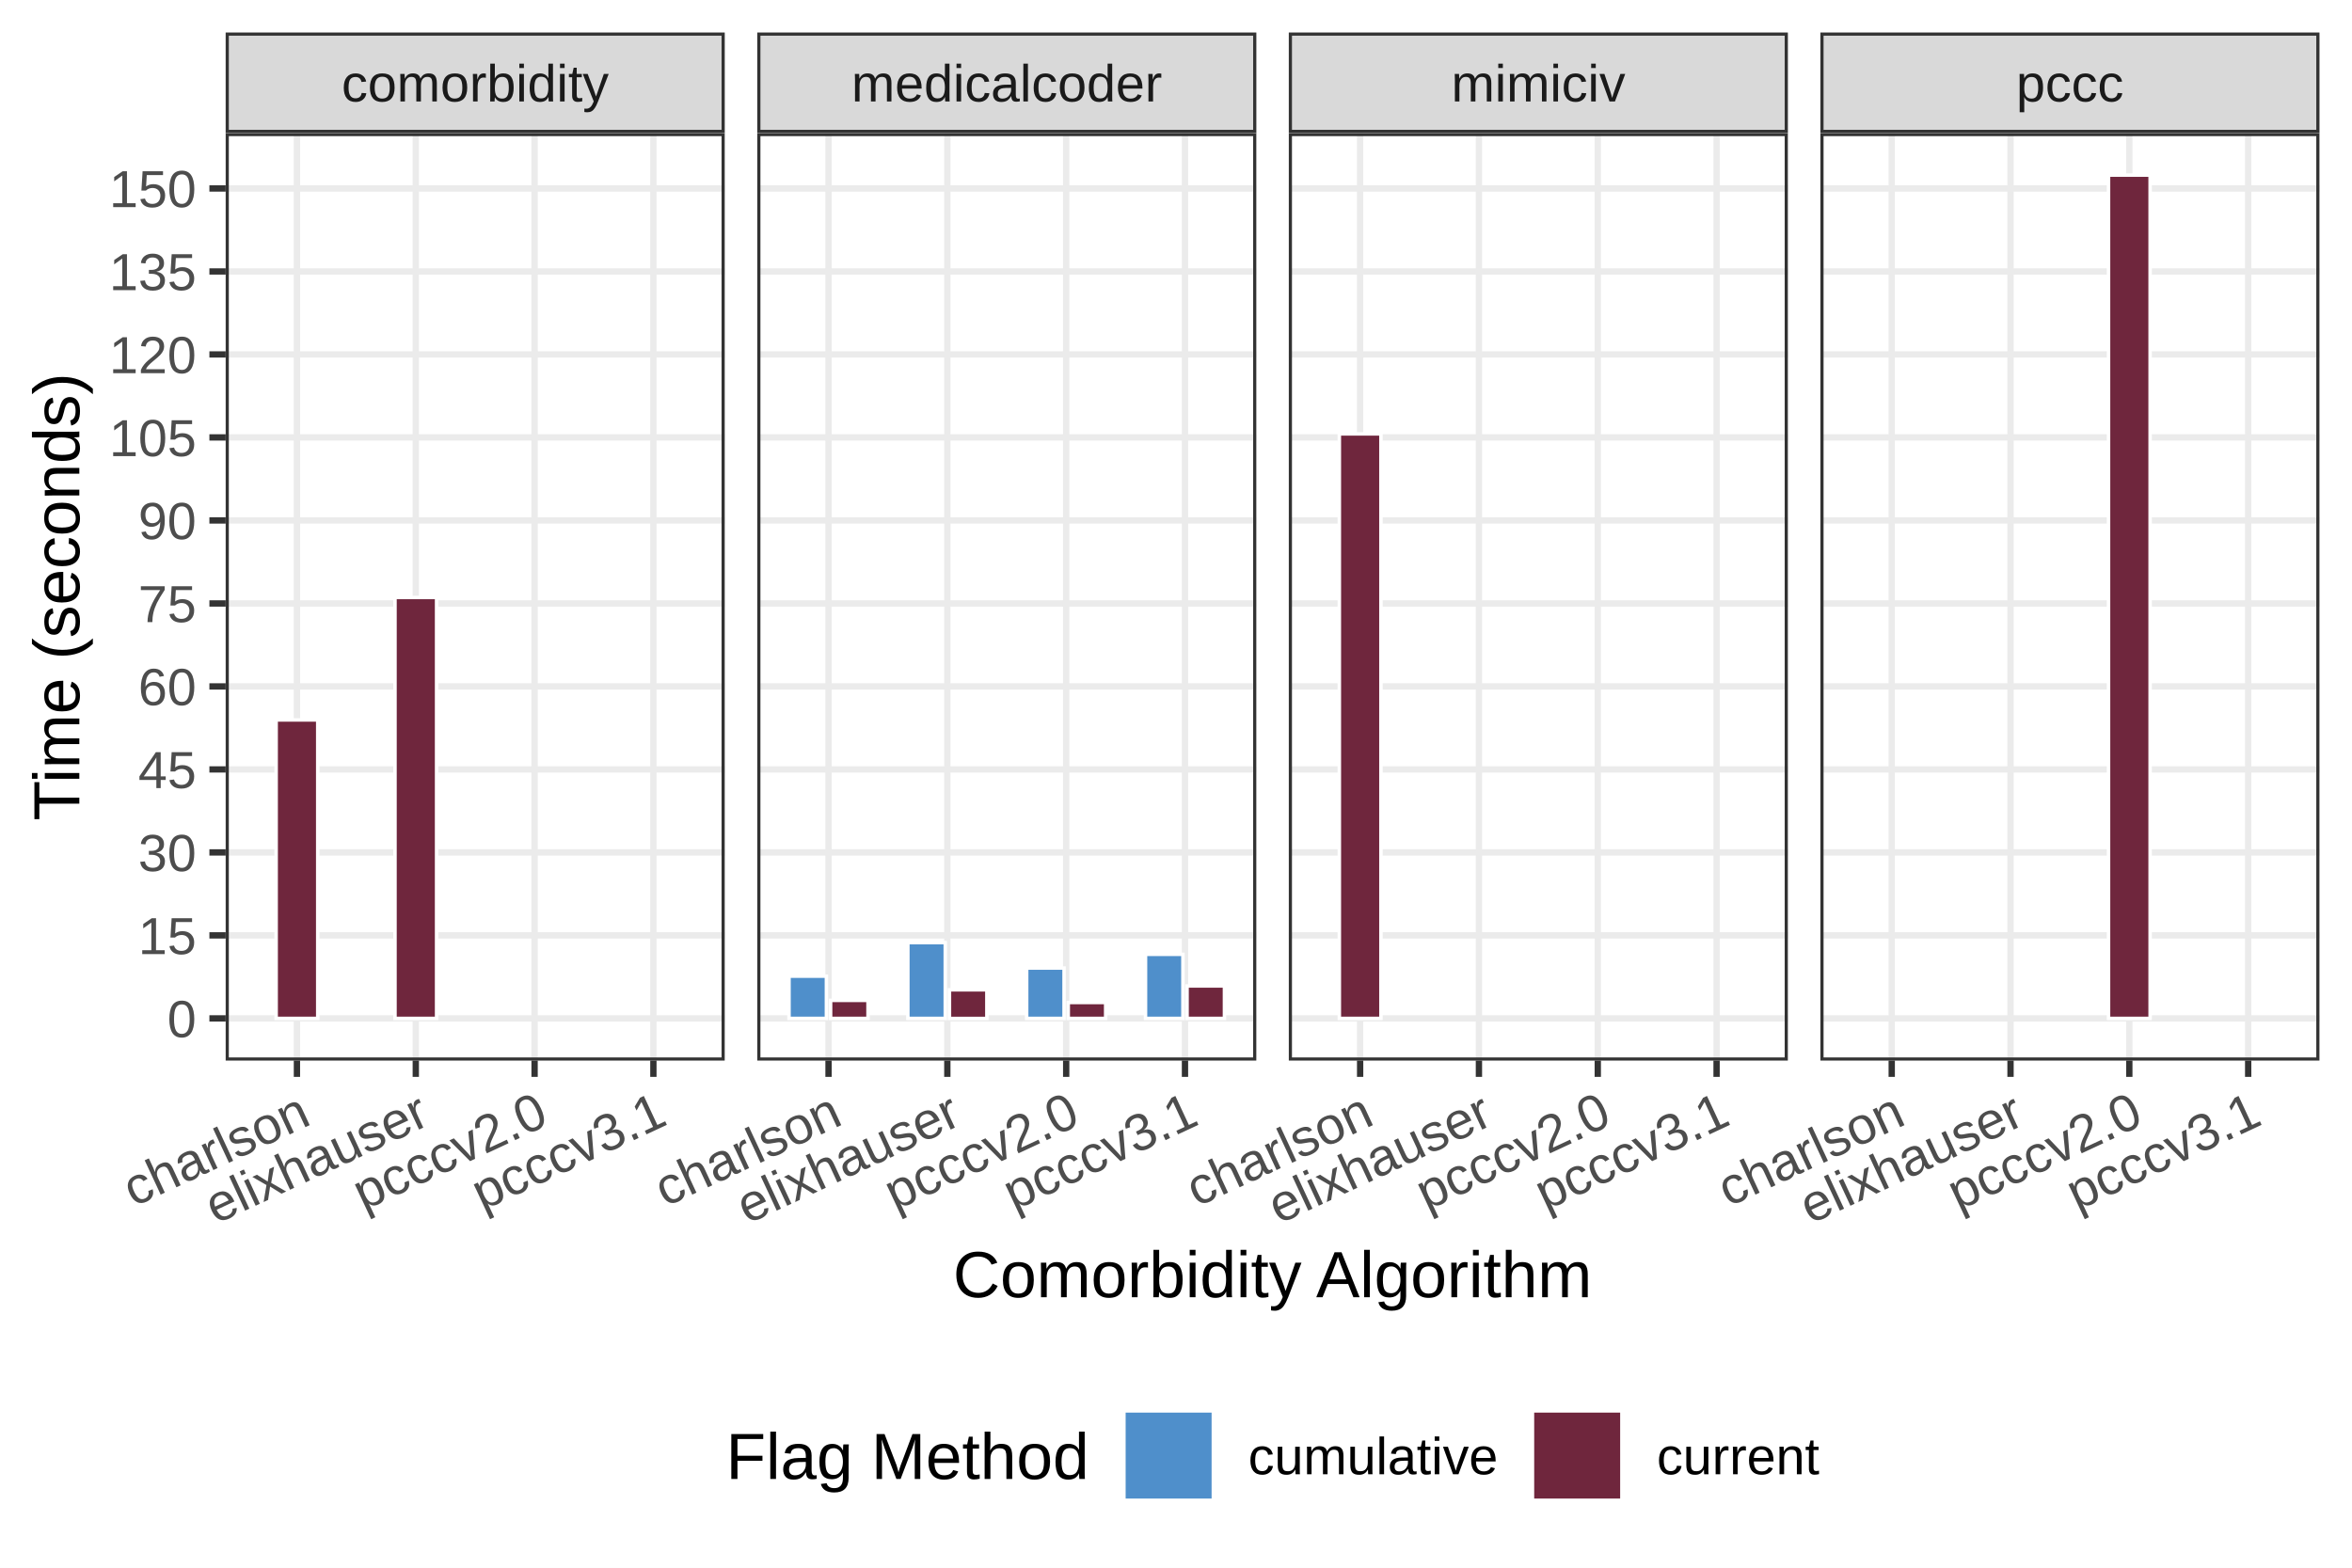
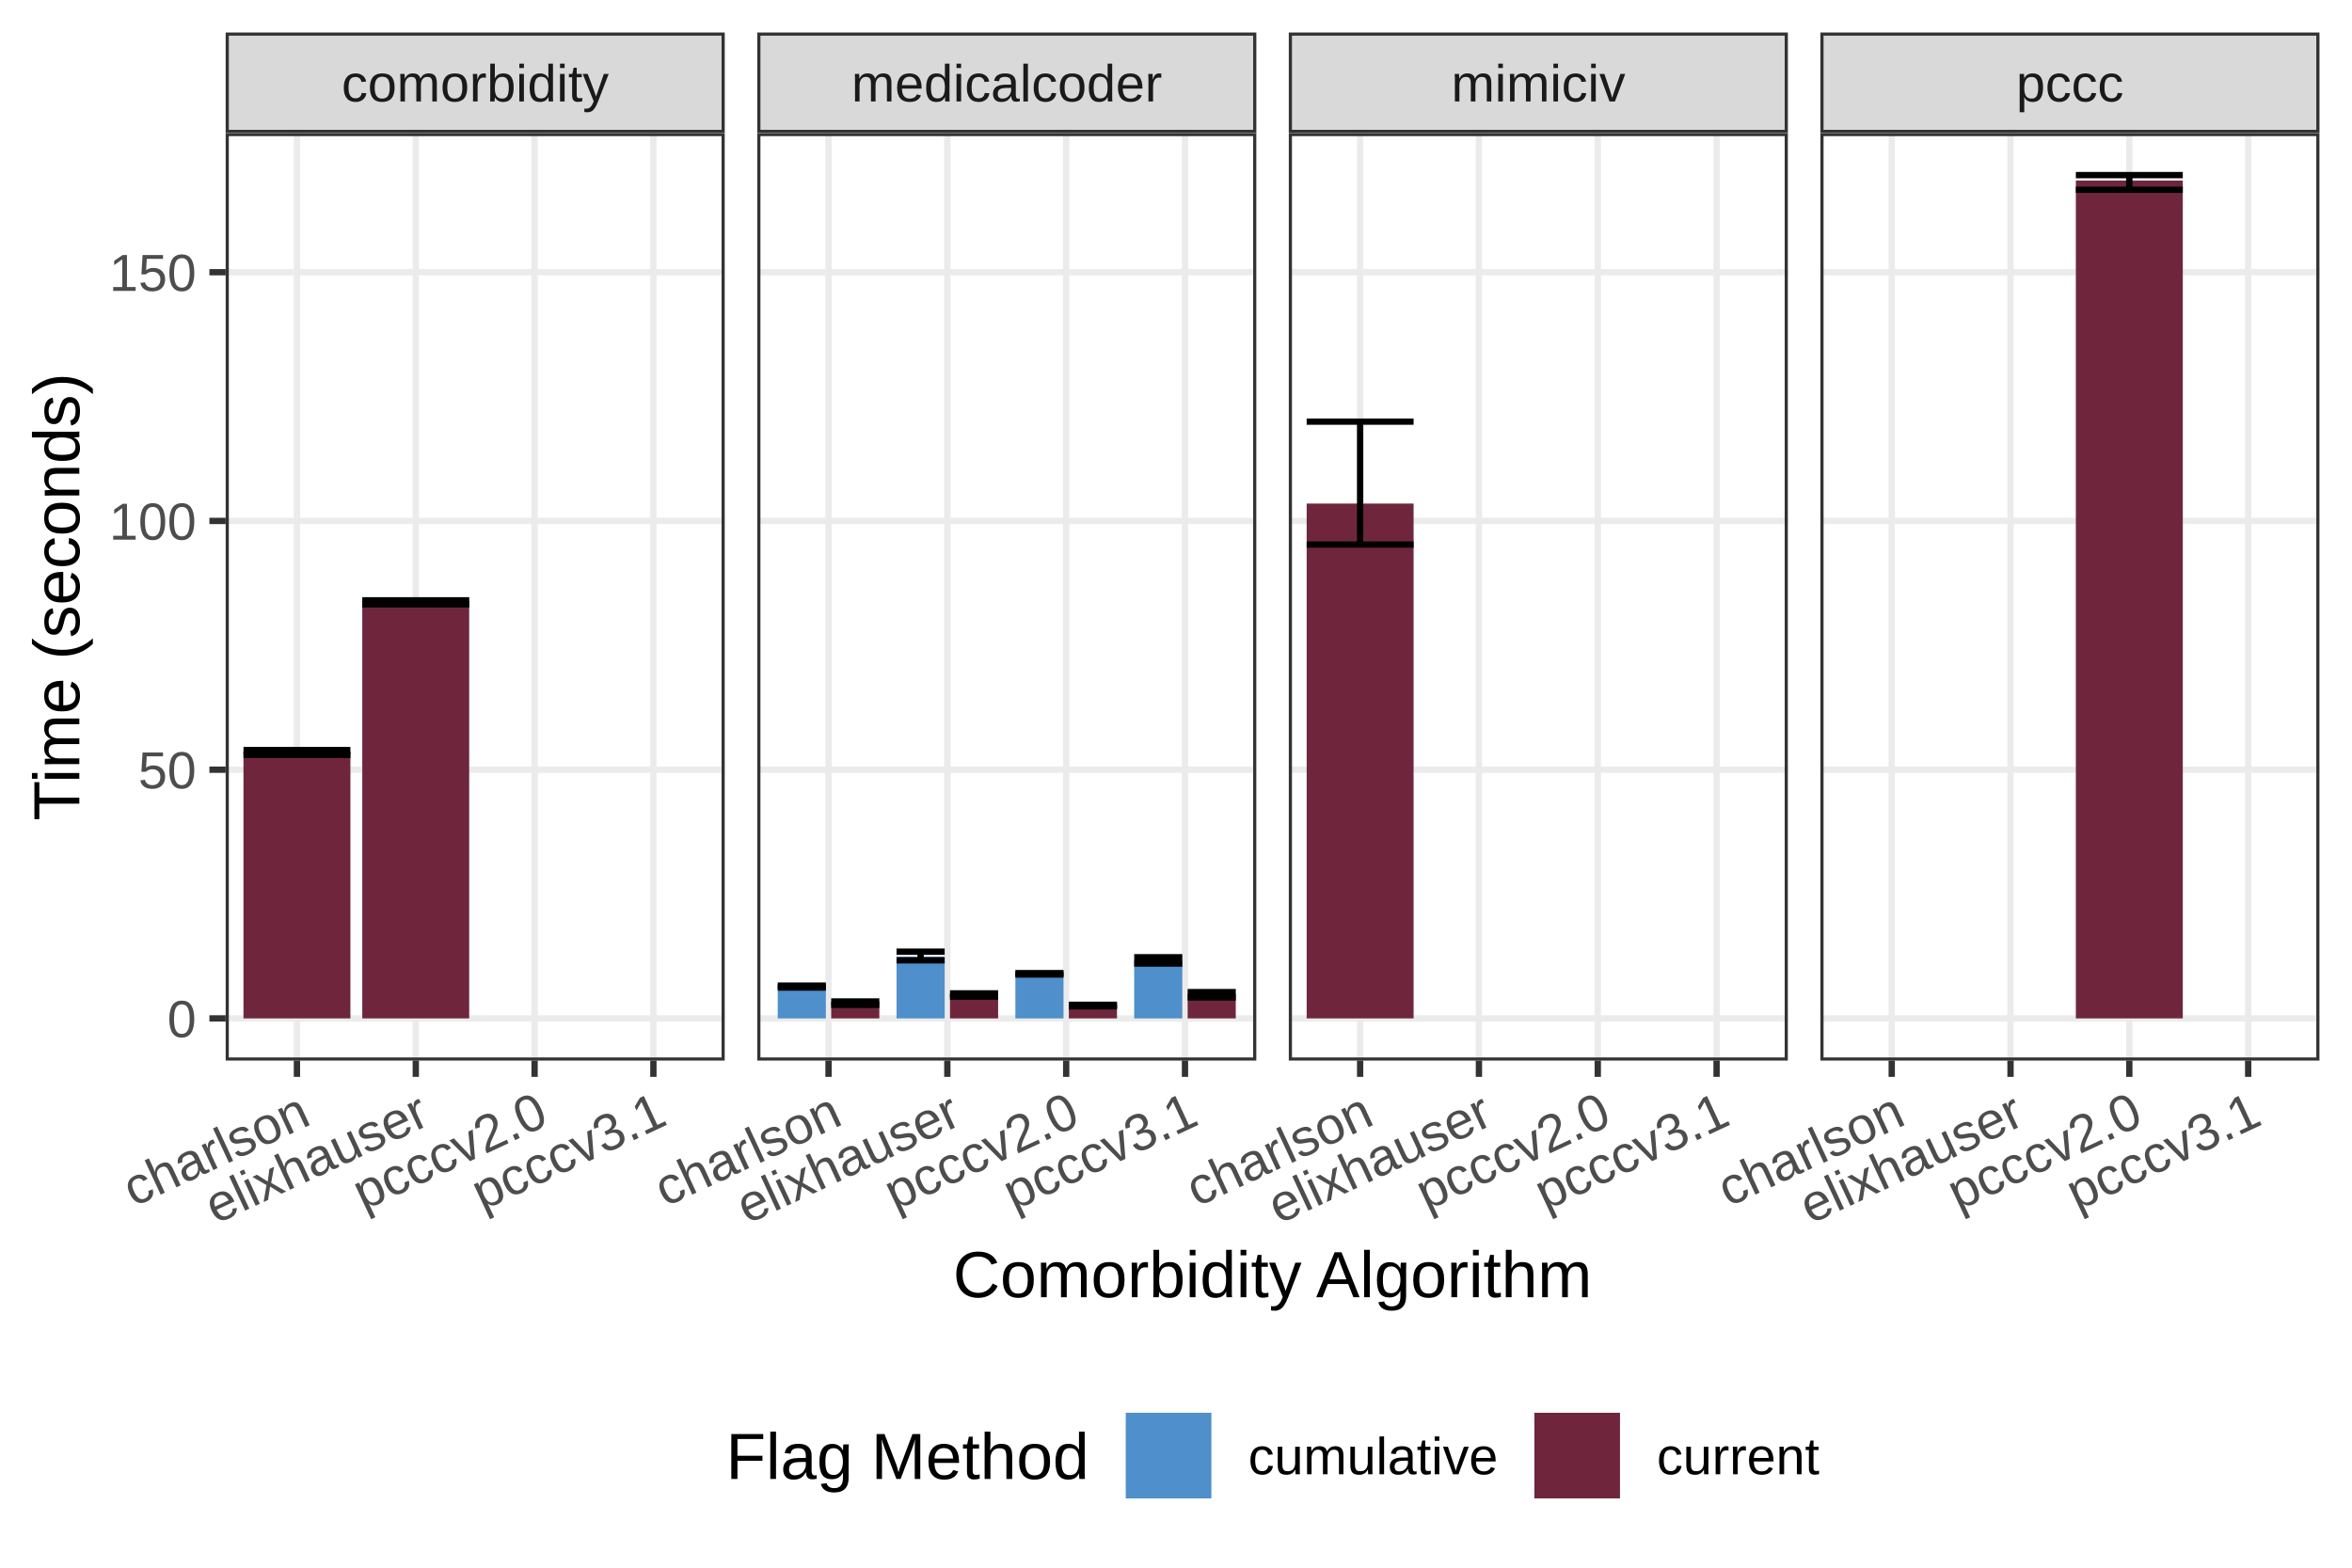
<svg xmlns="http://www.w3.org/2000/svg" width="432.00pt" height="288.00pt" viewBox="0 0 432.00 288.00">
  <g class="svglite">
    <defs>
      <style type="text/css">
    .svglite line, .svglite polyline, .svglite polygon, .svglite path, .svglite rect, .svglite circle {
      fill: none;
      stroke: #000000;
      stroke-linecap: round;
      stroke-linejoin: round;
      stroke-miterlimit: 10.00;
    }
    .svglite text {
      white-space: pre;
    }
    .svglite g.glyphgroup path {
      fill: inherit;
      stroke: none;
    }
  </style>
    </defs>
    <rect width="100%" height="100%" style="stroke: none; fill: #FFFFFF;" />
    <defs>
      <clipPath id="cpMC4wMHw0MzIuMDB8MC4wMHwyODguMDA=">
        <rect x="0.00" y="0.00" width="432.00" height="288.00" />
      </clipPath>
    </defs>
    <g clip-path="url(#cpMC4wMHw0MzIuMDB8MC4wMHwyODguMDA=)">
      <rect x="0" y="-0" width="432.00" height="288.00" style="stroke-width: 1.16; stroke: #FFFFFF; fill: #FFFFFF;" />
    </g>
    <defs>
      <clipPath id="cpNDEuNDV8MTMzLjExfDI0LjQzfDE5NC44NA==">
        <rect x="41.45" y="24.43" width="91.66" height="170.41" />
      </clipPath>
    </defs>
    <g clip-path="url(#cpNDEuNDV8MTMzLjExfDI0LjQzfDE5NC44NA==)">
      <rect x="41.45" y="24.43" width="91.66" height="170.41" style="stroke-width: 1.16; stroke: none; fill: #FFFFFF;" />
      <polyline points="41.45,187.09 133.11,187.09 " style="stroke-width: 1.16; stroke: #EBEBEB; stroke-linecap: butt;" />
-       <polyline points="41.45,171.84 133.11,171.84 " style="stroke-width: 1.16; stroke: #EBEBEB; stroke-linecap: butt;" />
-       <polyline points="41.45,156.60 133.11,156.60 " style="stroke-width: 1.16; stroke: #EBEBEB; stroke-linecap: butt;" />
-       <polyline points="41.45,141.35 133.11,141.35 " style="stroke-width: 1.16; stroke: #EBEBEB; stroke-linecap: butt;" />
-       <polyline points="41.45,126.10 133.11,126.10 " style="stroke-width: 1.16; stroke: #EBEBEB; stroke-linecap: butt;" />
-       <polyline points="41.45,110.86 133.11,110.86 " style="stroke-width: 1.16; stroke: #EBEBEB; stroke-linecap: butt;" />
-       <polyline points="41.45,95.61 133.11,95.61 " style="stroke-width: 1.16; stroke: #EBEBEB; stroke-linecap: butt;" />
-       <polyline points="41.45,80.36 133.11,80.36 " style="stroke-width: 1.16; stroke: #EBEBEB; stroke-linecap: butt;" />
-       <polyline points="41.45,65.11 133.11,65.11 " style="stroke-width: 1.16; stroke: #EBEBEB; stroke-linecap: butt;" />
-       <polyline points="41.45,49.87 133.11,49.87 " style="stroke-width: 1.16; stroke: #EBEBEB; stroke-linecap: butt;" />
-       <polyline points="41.45,34.62 133.11,34.62 " style="stroke-width: 1.16; stroke: #EBEBEB; stroke-linecap: butt;" />
+       <polyline points="41.45,141.40 133.11,141.40 " style="stroke-width: 1.16; stroke: #EBEBEB; stroke-linecap: butt;" />
+       <polyline points="41.45,95.70 133.11,95.70 " style="stroke-width: 1.16; stroke: #EBEBEB; stroke-linecap: butt;" />
+       <polyline points="41.45,50.01 133.11,50.01 " style="stroke-width: 1.16; stroke: #EBEBEB; stroke-linecap: butt;" />
      <polyline points="54.54,194.84 54.54,24.43 " style="stroke-width: 1.16; stroke: #EBEBEB; stroke-linecap: butt;" />
      <polyline points="76.37,194.84 76.37,24.43 " style="stroke-width: 1.16; stroke: #EBEBEB; stroke-linecap: butt;" />
      <polyline points="98.19,194.84 98.19,24.43 " style="stroke-width: 1.16; stroke: #EBEBEB; stroke-linecap: butt;" />
      <polyline points="120.01,194.84 120.01,24.43 " style="stroke-width: 1.16; stroke: #EBEBEB; stroke-linecap: butt;" />
-       <rect x="50.72" y="132.26" width="7.64" height="54.83" style="stroke-width: 0.64; stroke: #FFFFFF; stroke-linecap: butt; stroke-linejoin: miter; fill: #6F263D;" />
-       <rect x="72.55" y="109.76" width="7.64" height="77.33" style="stroke-width: 0.64; stroke: #FFFFFF; stroke-linecap: butt; stroke-linejoin: miter; fill: #6F263D;" />
+       <rect x="44.72" y="138.24" width="19.64" height="48.85" style="stroke-width: 1.16; stroke: none; stroke-linecap: butt; stroke-linejoin: miter; fill: #6F263D;" />
+       <rect x="66.54" y="110.69" width="19.64" height="76.40" style="stroke-width: 1.16; stroke: none; stroke-linecap: butt; stroke-linejoin: miter; fill: #6F263D;" />
+       <polyline points="44.72,137.79 64.36,137.79 " style="stroke-width: 1.16; stroke-linecap: butt;" />
+       <polyline points="54.54,137.79 54.54,138.67 " style="stroke-width: 1.16; stroke-linecap: butt;" />
+       <polyline points="44.72,138.67 64.36,138.67 " style="stroke-width: 1.16; stroke-linecap: butt;" />
+       <polyline points="66.54,110.28 86.19,110.28 " style="stroke-width: 1.16; stroke-linecap: butt;" />
+       <polyline points="76.37,110.28 76.37,111.03 " style="stroke-width: 1.16; stroke-linecap: butt;" />
+       <polyline points="66.54,111.03 86.19,111.03 " style="stroke-width: 1.16; stroke-linecap: butt;" />
      <rect x="41.45" y="24.43" width="91.66" height="170.41" style="stroke-width: 1.16; stroke: #333333;" />
    </g>
    <g clip-path="url(#cpMC4wMHw0MzIuMDB8MC4wMHwyODguMDA=)">
</g>
    <defs>
      <clipPath id="cpMTM5LjA5fDIzMC43NXwyNC40M3wxOTQuODQ=">
        <rect x="139.09" y="24.43" width="91.66" height="170.41" />
      </clipPath>
    </defs>
    <g clip-path="url(#cpMTM5LjA5fDIzMC43NXwyNC40M3wxOTQuODQ=)">
      <rect x="139.09" y="24.43" width="91.66" height="170.41" style="stroke-width: 1.16; stroke: none; fill: #FFFFFF;" />
      <polyline points="139.09,187.09 230.75,187.09 " style="stroke-width: 1.16; stroke: #EBEBEB; stroke-linecap: butt;" />
-       <polyline points="139.09,171.84 230.75,171.84 " style="stroke-width: 1.16; stroke: #EBEBEB; stroke-linecap: butt;" />
-       <polyline points="139.09,156.60 230.75,156.60 " style="stroke-width: 1.16; stroke: #EBEBEB; stroke-linecap: butt;" />
-       <polyline points="139.09,141.35 230.75,141.35 " style="stroke-width: 1.16; stroke: #EBEBEB; stroke-linecap: butt;" />
-       <polyline points="139.09,126.10 230.75,126.10 " style="stroke-width: 1.16; stroke: #EBEBEB; stroke-linecap: butt;" />
-       <polyline points="139.09,110.86 230.75,110.86 " style="stroke-width: 1.16; stroke: #EBEBEB; stroke-linecap: butt;" />
-       <polyline points="139.09,95.61 230.75,95.61 " style="stroke-width: 1.16; stroke: #EBEBEB; stroke-linecap: butt;" />
-       <polyline points="139.09,80.36 230.75,80.36 " style="stroke-width: 1.16; stroke: #EBEBEB; stroke-linecap: butt;" />
-       <polyline points="139.09,65.11 230.75,65.11 " style="stroke-width: 1.16; stroke: #EBEBEB; stroke-linecap: butt;" />
-       <polyline points="139.09,49.87 230.75,49.87 " style="stroke-width: 1.16; stroke: #EBEBEB; stroke-linecap: butt;" />
-       <polyline points="139.09,34.62 230.75,34.62 " style="stroke-width: 1.16; stroke: #EBEBEB; stroke-linecap: butt;" />
+       <polyline points="139.09,141.40 230.75,141.40 " style="stroke-width: 1.16; stroke: #EBEBEB; stroke-linecap: butt;" />
+       <polyline points="139.09,95.70 230.75,95.70 " style="stroke-width: 1.16; stroke: #EBEBEB; stroke-linecap: butt;" />
+       <polyline points="139.09,50.01 230.75,50.01 " style="stroke-width: 1.16; stroke: #EBEBEB; stroke-linecap: butt;" />
      <polyline points="152.18,194.84 152.18,24.43 " style="stroke-width: 1.16; stroke: #EBEBEB; stroke-linecap: butt;" />
      <polyline points="174.00,194.84 174.00,24.43 " style="stroke-width: 1.16; stroke: #EBEBEB; stroke-linecap: butt;" />
      <polyline points="195.83,194.84 195.83,24.43 " style="stroke-width: 1.16; stroke: #EBEBEB; stroke-linecap: butt;" />
      <polyline points="217.65,194.84 217.65,24.43 " style="stroke-width: 1.16; stroke: #EBEBEB; stroke-linecap: butt;" />
-       <rect x="144.92" y="179.33" width="6.87" height="7.76" style="stroke-width: 0.64; stroke: #FFFFFF; stroke-linecap: butt; stroke-linejoin: miter; fill: #4F8FCB;" />
-       <rect x="152.56" y="183.78" width="6.87" height="3.31" style="stroke-width: 0.64; stroke: #FFFFFF; stroke-linecap: butt; stroke-linejoin: miter; fill: #6F263D;" />
-       <rect x="166.75" y="173.17" width="6.87" height="13.92" style="stroke-width: 0.64; stroke: #FFFFFF; stroke-linecap: butt; stroke-linejoin: miter; fill: #4F8FCB;" />
-       <rect x="174.39" y="181.84" width="6.87" height="5.26" style="stroke-width: 0.64; stroke: #FFFFFF; stroke-linecap: butt; stroke-linejoin: miter; fill: #6F263D;" />
-       <rect x="188.57" y="177.84" width="6.87" height="9.25" style="stroke-width: 0.64; stroke: #FFFFFF; stroke-linecap: butt; stroke-linejoin: miter; fill: #4F8FCB;" />
-       <rect x="196.21" y="184.17" width="6.87" height="2.92" style="stroke-width: 0.64; stroke: #FFFFFF; stroke-linecap: butt; stroke-linejoin: miter; fill: #6F263D;" />
-       <rect x="210.40" y="175.32" width="6.87" height="11.77" style="stroke-width: 0.64; stroke: #FFFFFF; stroke-linecap: butt; stroke-linejoin: miter; fill: #4F8FCB;" />
-       <rect x="218.03" y="181.13" width="6.87" height="5.96" style="stroke-width: 0.64; stroke: #FFFFFF; stroke-linecap: butt; stroke-linejoin: miter; fill: #6F263D;" />
+       <rect x="142.85" y="181.25" width="8.84" height="5.84" style="stroke-width: 1.16; stroke: none; stroke-linecap: butt; stroke-linejoin: miter; fill: #4F8FCB;" />
+       <rect x="152.67" y="184.54" width="8.84" height="2.55" style="stroke-width: 1.16; stroke: none; stroke-linecap: butt; stroke-linejoin: miter; fill: #6F263D;" />
+       <rect x="164.67" y="175.73" width="8.84" height="11.36" style="stroke-width: 1.16; stroke: none; stroke-linecap: butt; stroke-linejoin: miter; fill: #4F8FCB;" />
+       <rect x="174.49" y="182.78" width="8.84" height="4.31" style="stroke-width: 1.16; stroke: none; stroke-linecap: butt; stroke-linejoin: miter; fill: #6F263D;" />
+       <rect x="186.50" y="178.96" width="8.84" height="8.13" style="stroke-width: 1.16; stroke: none; stroke-linecap: butt; stroke-linejoin: miter; fill: #4F8FCB;" />
+       <rect x="196.32" y="184.81" width="8.84" height="2.28" style="stroke-width: 1.16; stroke: none; stroke-linecap: butt; stroke-linejoin: miter; fill: #6F263D;" />
+       <rect x="208.32" y="176.50" width="8.84" height="10.59" style="stroke-width: 1.16; stroke: none; stroke-linecap: butt; stroke-linejoin: miter; fill: #4F8FCB;" />
+       <rect x="218.14" y="182.89" width="8.84" height="4.20" style="stroke-width: 1.16; stroke: none; stroke-linecap: butt; stroke-linejoin: miter; fill: #6F263D;" />
+       <polyline points="142.85,181.06 151.69,181.06 " style="stroke-width: 1.16; stroke-linecap: butt;" />
+       <polyline points="147.27,181.06 147.27,181.43 " style="stroke-width: 1.16; stroke-linecap: butt;" />
+       <polyline points="142.85,181.43 151.69,181.43 " style="stroke-width: 1.16; stroke-linecap: butt;" />
+       <polyline points="152.67,183.98 161.51,183.98 " style="stroke-width: 1.16; stroke-linecap: butt;" />
+       <polyline points="157.09,183.98 157.09,184.61 " style="stroke-width: 1.16; stroke-linecap: butt;" />
+       <polyline points="152.67,184.61 161.51,184.61 " style="stroke-width: 1.16; stroke-linecap: butt;" />
+       <polyline points="164.67,174.83 173.51,174.83 " style="stroke-width: 1.16; stroke-linecap: butt;" />
+       <polyline points="169.09,174.83 169.09,176.43 " style="stroke-width: 1.16; stroke-linecap: butt;" />
+       <polyline points="164.67,176.43 173.51,176.43 " style="stroke-width: 1.16; stroke-linecap: butt;" />
+       <polyline points="174.49,182.49 183.33,182.49 " style="stroke-width: 1.16; stroke-linecap: butt;" />
+       <polyline points="178.91,182.49 178.91,183.08 " style="stroke-width: 1.16; stroke-linecap: butt;" />
+       <polyline points="174.49,183.08 183.33,183.08 " style="stroke-width: 1.16; stroke-linecap: butt;" />
+       <polyline points="186.50,178.77 195.34,178.77 " style="stroke-width: 1.16; stroke-linecap: butt;" />
+       <polyline points="190.92,178.77 190.92,179.03 " style="stroke-width: 1.16; stroke-linecap: butt;" />
+       <polyline points="186.50,179.03 195.34,179.03 " style="stroke-width: 1.16; stroke-linecap: butt;" />
+       <polyline points="196.32,184.59 205.16,184.59 " style="stroke-width: 1.16; stroke-linecap: butt;" />
+       <polyline points="200.74,184.59 200.74,184.87 " style="stroke-width: 1.16; stroke-linecap: butt;" />
+       <polyline points="196.32,184.87 205.16,184.87 " style="stroke-width: 1.16; stroke-linecap: butt;" />
+       <polyline points="208.32,175.86 217.16,175.86 " style="stroke-width: 1.16; stroke-linecap: butt;" />
+       <polyline points="212.74,175.86 212.74,177.01 " style="stroke-width: 1.16; stroke-linecap: butt;" />
+       <polyline points="208.32,177.01 217.16,177.01 " style="stroke-width: 1.16; stroke-linecap: butt;" />
+       <polyline points="218.14,182.26 226.98,182.26 " style="stroke-width: 1.16; stroke-linecap: butt;" />
+       <polyline points="222.56,182.26 222.56,183.23 " style="stroke-width: 1.16; stroke-linecap: butt;" />
+       <polyline points="218.14,183.23 226.98,183.23 " style="stroke-width: 1.16; stroke-linecap: butt;" />
      <rect x="139.09" y="24.43" width="91.66" height="170.41" style="stroke-width: 1.16; stroke: #333333;" />
    </g>
    <g clip-path="url(#cpMC4wMHw0MzIuMDB8MC4wMHwyODguMDA=)">
</g>
    <defs>
      <clipPath id="cpMjM2LjcyfDMyOC4zOHwyNC40M3wxOTQuODQ=">
        <rect x="236.72" y="24.43" width="91.66" height="170.41" />
      </clipPath>
    </defs>
    <g clip-path="url(#cpMjM2LjcyfDMyOC4zOHwyNC40M3wxOTQuODQ=)">
      <rect x="236.72" y="24.43" width="91.66" height="170.41" style="stroke-width: 1.16; stroke: none; fill: #FFFFFF;" />
      <polyline points="236.72,187.09 328.38,187.09 " style="stroke-width: 1.16; stroke: #EBEBEB; stroke-linecap: butt;" />
-       <polyline points="236.72,171.84 328.38,171.84 " style="stroke-width: 1.16; stroke: #EBEBEB; stroke-linecap: butt;" />
-       <polyline points="236.72,156.60 328.38,156.60 " style="stroke-width: 1.16; stroke: #EBEBEB; stroke-linecap: butt;" />
-       <polyline points="236.72,141.35 328.38,141.35 " style="stroke-width: 1.16; stroke: #EBEBEB; stroke-linecap: butt;" />
-       <polyline points="236.72,126.10 328.38,126.10 " style="stroke-width: 1.16; stroke: #EBEBEB; stroke-linecap: butt;" />
-       <polyline points="236.72,110.86 328.38,110.86 " style="stroke-width: 1.16; stroke: #EBEBEB; stroke-linecap: butt;" />
-       <polyline points="236.72,95.61 328.38,95.61 " style="stroke-width: 1.16; stroke: #EBEBEB; stroke-linecap: butt;" />
-       <polyline points="236.72,80.36 328.38,80.36 " style="stroke-width: 1.16; stroke: #EBEBEB; stroke-linecap: butt;" />
-       <polyline points="236.72,65.11 328.38,65.11 " style="stroke-width: 1.16; stroke: #EBEBEB; stroke-linecap: butt;" />
-       <polyline points="236.72,49.87 328.38,49.87 " style="stroke-width: 1.16; stroke: #EBEBEB; stroke-linecap: butt;" />
-       <polyline points="236.72,34.62 328.38,34.62 " style="stroke-width: 1.16; stroke: #EBEBEB; stroke-linecap: butt;" />
+       <polyline points="236.72,141.40 328.38,141.40 " style="stroke-width: 1.16; stroke: #EBEBEB; stroke-linecap: butt;" />
+       <polyline points="236.72,95.70 328.38,95.70 " style="stroke-width: 1.16; stroke: #EBEBEB; stroke-linecap: butt;" />
+       <polyline points="236.72,50.01 328.38,50.01 " style="stroke-width: 1.16; stroke: #EBEBEB; stroke-linecap: butt;" />
      <polyline points="249.82,194.84 249.82,24.43 " style="stroke-width: 1.16; stroke: #EBEBEB; stroke-linecap: butt;" />
      <polyline points="271.64,194.84 271.64,24.43 " style="stroke-width: 1.16; stroke: #EBEBEB; stroke-linecap: butt;" />
      <polyline points="293.47,194.84 293.47,24.43 " style="stroke-width: 1.16; stroke: #EBEBEB; stroke-linecap: butt;" />
      <polyline points="315.29,194.84 315.29,24.43 " style="stroke-width: 1.16; stroke: #EBEBEB; stroke-linecap: butt;" />
-       <rect x="246.00" y="79.71" width="7.64" height="107.38" style="stroke-width: 0.64; stroke: #FFFFFF; stroke-linecap: butt; stroke-linejoin: miter; fill: #6F263D;" />
+       <rect x="240.00" y="92.51" width="19.64" height="94.58" style="stroke-width: 1.16; stroke: none; stroke-linecap: butt; stroke-linejoin: miter; fill: #6F263D;" />
+       <polyline points="240.00,77.46 259.64,77.46 " style="stroke-width: 1.16; stroke-linecap: butt;" />
+       <polyline points="249.82,77.46 249.82,100.04 " style="stroke-width: 1.16; stroke-linecap: butt;" />
+       <polyline points="240.00,100.04 259.64,100.04 " style="stroke-width: 1.16; stroke-linecap: butt;" />
      <rect x="236.72" y="24.43" width="91.66" height="170.41" style="stroke-width: 1.16; stroke: #333333;" />
    </g>
    <g clip-path="url(#cpMC4wMHw0MzIuMDB8MC4wMHwyODguMDA=)">
</g>
    <defs>
      <clipPath id="cpMzM0LjM2fDQyNi4wMnwyNC40M3wxOTQuODQ=">
        <rect x="334.36" y="24.43" width="91.66" height="170.41" />
      </clipPath>
    </defs>
    <g clip-path="url(#cpMzM0LjM2fDQyNi4wMnwyNC40M3wxOTQuODQ=)">
      <rect x="334.36" y="24.43" width="91.66" height="170.41" style="stroke-width: 1.16; stroke: none; fill: #FFFFFF;" />
      <polyline points="334.36,187.09 426.02,187.09 " style="stroke-width: 1.16; stroke: #EBEBEB; stroke-linecap: butt;" />
-       <polyline points="334.36,171.84 426.02,171.84 " style="stroke-width: 1.16; stroke: #EBEBEB; stroke-linecap: butt;" />
-       <polyline points="334.36,156.60 426.02,156.60 " style="stroke-width: 1.16; stroke: #EBEBEB; stroke-linecap: butt;" />
-       <polyline points="334.36,141.35 426.02,141.35 " style="stroke-width: 1.16; stroke: #EBEBEB; stroke-linecap: butt;" />
-       <polyline points="334.36,126.10 426.02,126.10 " style="stroke-width: 1.16; stroke: #EBEBEB; stroke-linecap: butt;" />
-       <polyline points="334.36,110.86 426.02,110.86 " style="stroke-width: 1.16; stroke: #EBEBEB; stroke-linecap: butt;" />
-       <polyline points="334.36,95.61 426.02,95.61 " style="stroke-width: 1.16; stroke: #EBEBEB; stroke-linecap: butt;" />
-       <polyline points="334.36,80.36 426.02,80.36 " style="stroke-width: 1.16; stroke: #EBEBEB; stroke-linecap: butt;" />
-       <polyline points="334.36,65.11 426.02,65.11 " style="stroke-width: 1.16; stroke: #EBEBEB; stroke-linecap: butt;" />
-       <polyline points="334.36,49.87 426.02,49.87 " style="stroke-width: 1.16; stroke: #EBEBEB; stroke-linecap: butt;" />
-       <polyline points="334.36,34.62 426.02,34.62 " style="stroke-width: 1.16; stroke: #EBEBEB; stroke-linecap: butt;" />
+       <polyline points="334.36,141.40 426.02,141.40 " style="stroke-width: 1.16; stroke: #EBEBEB; stroke-linecap: butt;" />
+       <polyline points="334.36,95.70 426.02,95.70 " style="stroke-width: 1.16; stroke: #EBEBEB; stroke-linecap: butt;" />
+       <polyline points="334.36,50.01 426.02,50.01 " style="stroke-width: 1.16; stroke: #EBEBEB; stroke-linecap: butt;" />
      <polyline points="347.46,194.84 347.46,24.43 " style="stroke-width: 1.16; stroke: #EBEBEB; stroke-linecap: butt;" />
      <polyline points="369.28,194.84 369.28,24.43 " style="stroke-width: 1.16; stroke: #EBEBEB; stroke-linecap: butt;" />
      <polyline points="391.10,194.84 391.10,24.43 " style="stroke-width: 1.16; stroke: #EBEBEB; stroke-linecap: butt;" />
      <polyline points="412.93,194.84 412.93,24.43 " style="stroke-width: 1.16; stroke: #EBEBEB; stroke-linecap: butt;" />
-       <rect x="387.28" y="32.17" width="7.64" height="154.92" style="stroke-width: 0.64; stroke: #FFFFFF; stroke-linecap: butt; stroke-linejoin: miter; fill: #6F263D;" />
+       <rect x="381.28" y="33.16" width="19.64" height="153.93" style="stroke-width: 1.16; stroke: none; stroke-linecap: butt; stroke-linejoin: miter; fill: #6F263D;" />
+       <polyline points="381.28,32.17 400.92,32.17 " style="stroke-width: 1.16; stroke-linecap: butt;" />
+       <polyline points="391.10,32.17 391.10,34.86 " style="stroke-width: 1.16; stroke-linecap: butt;" />
+       <polyline points="381.28,34.86 400.92,34.86 " style="stroke-width: 1.16; stroke-linecap: butt;" />
      <rect x="334.36" y="24.43" width="91.66" height="170.41" style="stroke-width: 1.16; stroke: #333333;" />
    </g>
    <g clip-path="url(#cpMC4wMHw0MzIuMDB8MC4wMHwyODguMDA=)">
</g>
    <defs>
      <clipPath id="cpNDEuNDV8MTMzLjExfDUuOTh8MjQuNDM=">
        <rect x="41.45" y="5.98" width="91.66" height="18.45" />
      </clipPath>
    </defs>
    <g clip-path="url(#cpNDEuNDV8MTMzLjExfDUuOTh8MjQuNDM=)">
      <rect x="41.45" y="5.98" width="91.66" height="18.45" style="stroke-width: 1.16; stroke: #333333; fill: #D9D9D9;" />
      <text x="87.28" y="18.64" text-anchor="middle" style="font-size: 9.60px;fill: #1A1A1A; font-family: &quot;Arial&quot;;" textLength="49.00px" lengthAdjust="spacingAndGlyphs">comorbidity</text>
    </g>
    <g clip-path="url(#cpMC4wMHw0MzIuMDB8MC4wMHwyODguMDA=)">
</g>
    <defs>
      <clipPath id="cpMTM5LjA5fDIzMC43NXw1Ljk4fDI0LjQz">
        <rect x="139.09" y="5.98" width="91.66" height="18.45" />
      </clipPath>
    </defs>
    <g clip-path="url(#cpMTM5LjA5fDIzMC43NXw1Ljk4fDI0LjQz)">
      <rect x="139.09" y="5.98" width="91.66" height="18.45" style="stroke-width: 1.16; stroke: #333333; fill: #D9D9D9;" />
      <text x="184.92" y="18.64" text-anchor="middle" style="font-size: 9.60px;fill: #1A1A1A; font-family: &quot;Arial&quot;;" textLength="56.98px" lengthAdjust="spacingAndGlyphs">medicalcoder</text>
    </g>
    <g clip-path="url(#cpMC4wMHw0MzIuMDB8MC4wMHwyODguMDA=)">
</g>
    <defs>
      <clipPath id="cpMjM2LjcyfDMyOC4zOHw1Ljk4fDI0LjQz">
        <rect x="236.72" y="5.98" width="91.66" height="18.45" />
      </clipPath>
    </defs>
    <g clip-path="url(#cpMjM2LjcyfDMyOC4zOHw1Ljk4fDI0LjQz)">
      <rect x="236.72" y="5.98" width="91.66" height="18.45" style="stroke-width: 1.16; stroke: #333333; fill: #D9D9D9;" />
      <text x="282.55" y="18.64" text-anchor="middle" style="font-size: 9.60px;fill: #1A1A1A; font-family: &quot;Arial&quot;;" textLength="31.94px" lengthAdjust="spacingAndGlyphs">mimiciv</text>
    </g>
    <g clip-path="url(#cpMC4wMHw0MzIuMDB8MC4wMHwyODguMDA=)">
</g>
    <defs>
      <clipPath id="cpMzM0LjM2fDQyNi4wMnw1Ljk4fDI0LjQz">
        <rect x="334.36" y="5.98" width="91.66" height="18.45" />
      </clipPath>
    </defs>
    <g clip-path="url(#cpMzM0LjM2fDQyNi4wMnw1Ljk4fDI0LjQz)">
      <rect x="334.36" y="5.98" width="91.66" height="18.45" style="stroke-width: 1.16; stroke: #333333; fill: #D9D9D9;" />
      <text x="380.19" y="18.64" text-anchor="middle" style="font-size: 9.60px;fill: #1A1A1A; font-family: &quot;Arial&quot;;" textLength="19.72px" lengthAdjust="spacingAndGlyphs">pccc</text>
    </g>
    <g clip-path="url(#cpMC4wMHw0MzIuMDB8MC4wMHwyODguMDA=)">
      <polyline points="54.54,197.83 54.54,194.84 " style="stroke-width: 1.16; stroke: #333333; stroke-linecap: butt;" />
      <polyline points="76.37,197.83 76.37,194.84 " style="stroke-width: 1.16; stroke: #333333; stroke-linecap: butt;" />
      <polyline points="98.19,197.83 98.19,194.84 " style="stroke-width: 1.16; stroke: #333333; stroke-linecap: butt;" />
      <polyline points="120.01,197.83 120.01,194.84 " style="stroke-width: 1.16; stroke: #333333; stroke-linecap: butt;" />
      <text transform="translate(57.44,206.44) rotate(-25)" text-anchor="end" style="font-size: 9.60px;fill: #4D4D4D; font-family: &quot;Arial&quot;;" textLength="36.22px" lengthAdjust="spacingAndGlyphs">charlson</text>
      <text transform="translate(79.27,206.44) rotate(-25)" text-anchor="end" style="font-size: 9.60px;fill: #4D4D4D; font-family: &quot;Arial&quot;;" textLength="43.67px" lengthAdjust="spacingAndGlyphs">elixhauser</text>
      <text transform="translate(101.09,206.44) rotate(-25)" text-anchor="end" style="font-size: 9.60px;fill: #4D4D4D; font-family: &quot;Arial&quot;;" textLength="37.84px" lengthAdjust="spacingAndGlyphs">pcccv2.0</text>
      <text transform="translate(122.92,206.44) rotate(-25)" text-anchor="end" style="font-size: 9.60px;fill: #4D4D4D; font-family: &quot;Arial&quot;;" textLength="37.84px" lengthAdjust="spacingAndGlyphs">pcccv3.1</text>
      <polyline points="152.18,197.83 152.18,194.84 " style="stroke-width: 1.16; stroke: #333333; stroke-linecap: butt;" />
      <polyline points="174.00,197.83 174.00,194.84 " style="stroke-width: 1.16; stroke: #333333; stroke-linecap: butt;" />
      <polyline points="195.83,197.83 195.83,194.84 " style="stroke-width: 1.16; stroke: #333333; stroke-linecap: butt;" />
      <polyline points="217.65,197.83 217.65,194.84 " style="stroke-width: 1.16; stroke: #333333; stroke-linecap: butt;" />
      <text transform="translate(155.08,206.44) rotate(-25)" text-anchor="end" style="font-size: 9.60px;fill: #4D4D4D; font-family: &quot;Arial&quot;;" textLength="36.22px" lengthAdjust="spacingAndGlyphs">charlson</text>
      <text transform="translate(176.91,206.44) rotate(-25)" text-anchor="end" style="font-size: 9.60px;fill: #4D4D4D; font-family: &quot;Arial&quot;;" textLength="43.67px" lengthAdjust="spacingAndGlyphs">elixhauser</text>
      <text transform="translate(198.73,206.44) rotate(-25)" text-anchor="end" style="font-size: 9.60px;fill: #4D4D4D; font-family: &quot;Arial&quot;;" textLength="37.84px" lengthAdjust="spacingAndGlyphs">pcccv2.0</text>
      <text transform="translate(220.55,206.44) rotate(-25)" text-anchor="end" style="font-size: 9.60px;fill: #4D4D4D; font-family: &quot;Arial&quot;;" textLength="37.84px" lengthAdjust="spacingAndGlyphs">pcccv3.1</text>
      <polyline points="249.82,197.83 249.82,194.84 " style="stroke-width: 1.16; stroke: #333333; stroke-linecap: butt;" />
      <polyline points="271.64,197.83 271.64,194.84 " style="stroke-width: 1.16; stroke: #333333; stroke-linecap: butt;" />
      <polyline points="293.47,197.83 293.47,194.84 " style="stroke-width: 1.16; stroke: #333333; stroke-linecap: butt;" />
      <polyline points="315.29,197.83 315.29,194.84 " style="stroke-width: 1.16; stroke: #333333; stroke-linecap: butt;" />
      <text transform="translate(252.72,206.44) rotate(-25)" text-anchor="end" style="font-size: 9.60px;fill: #4D4D4D; font-family: &quot;Arial&quot;;" textLength="36.22px" lengthAdjust="spacingAndGlyphs">charlson</text>
      <text transform="translate(274.54,206.44) rotate(-25)" text-anchor="end" style="font-size: 9.60px;fill: #4D4D4D; font-family: &quot;Arial&quot;;" textLength="43.67px" lengthAdjust="spacingAndGlyphs">elixhauser</text>
      <text transform="translate(296.37,206.44) rotate(-25)" text-anchor="end" style="font-size: 9.60px;fill: #4D4D4D; font-family: &quot;Arial&quot;;" textLength="37.84px" lengthAdjust="spacingAndGlyphs">pcccv2.0</text>
      <text transform="translate(318.19,206.44) rotate(-25)" text-anchor="end" style="font-size: 9.60px;fill: #4D4D4D; font-family: &quot;Arial&quot;;" textLength="37.84px" lengthAdjust="spacingAndGlyphs">pcccv3.1</text>
      <polyline points="347.46,197.83 347.46,194.84 " style="stroke-width: 1.16; stroke: #333333; stroke-linecap: butt;" />
      <polyline points="369.28,197.83 369.28,194.84 " style="stroke-width: 1.16; stroke: #333333; stroke-linecap: butt;" />
      <polyline points="391.10,197.83 391.10,194.84 " style="stroke-width: 1.16; stroke: #333333; stroke-linecap: butt;" />
      <polyline points="412.93,197.83 412.93,194.84 " style="stroke-width: 1.16; stroke: #333333; stroke-linecap: butt;" />
      <text transform="translate(350.36,206.44) rotate(-25)" text-anchor="end" style="font-size: 9.60px;fill: #4D4D4D; font-family: &quot;Arial&quot;;" textLength="36.22px" lengthAdjust="spacingAndGlyphs">charlson</text>
      <text transform="translate(372.18,206.44) rotate(-25)" text-anchor="end" style="font-size: 9.60px;fill: #4D4D4D; font-family: &quot;Arial&quot;;" textLength="43.67px" lengthAdjust="spacingAndGlyphs">elixhauser</text>
      <text transform="translate(394.01,206.44) rotate(-25)" text-anchor="end" style="font-size: 9.60px;fill: #4D4D4D; font-family: &quot;Arial&quot;;" textLength="37.84px" lengthAdjust="spacingAndGlyphs">pcccv2.0</text>
      <text transform="translate(415.83,206.44) rotate(-25)" text-anchor="end" style="font-size: 9.60px;fill: #4D4D4D; font-family: &quot;Arial&quot;;" textLength="37.84px" lengthAdjust="spacingAndGlyphs">pcccv3.1</text>
      <text x="36.07" y="190.53" text-anchor="end" style="font-size: 9.60px;fill: #4D4D4D; font-family: &quot;Arial&quot;;" textLength="5.33px" lengthAdjust="spacingAndGlyphs">0</text>
-       <text x="36.07" y="175.28" text-anchor="end" style="font-size: 9.60px;fill: #4D4D4D; font-family: &quot;Arial&quot;;" textLength="10.66px" lengthAdjust="spacingAndGlyphs">15</text>
-       <text x="36.07" y="160.03" text-anchor="end" style="font-size: 9.60px;fill: #4D4D4D; font-family: &quot;Arial&quot;;" textLength="10.66px" lengthAdjust="spacingAndGlyphs">30</text>
-       <text x="36.07" y="144.78" text-anchor="end" style="font-size: 9.60px;fill: #4D4D4D; font-family: &quot;Arial&quot;;" textLength="10.66px" lengthAdjust="spacingAndGlyphs">45</text>
-       <text x="36.07" y="129.54" text-anchor="end" style="font-size: 9.60px;fill: #4D4D4D; font-family: &quot;Arial&quot;;" textLength="10.66px" lengthAdjust="spacingAndGlyphs">60</text>
-       <text x="36.07" y="114.29" text-anchor="end" style="font-size: 9.60px;fill: #4D4D4D; font-family: &quot;Arial&quot;;" textLength="10.66px" lengthAdjust="spacingAndGlyphs">75</text>
-       <text x="36.07" y="99.04" text-anchor="end" style="font-size: 9.60px;fill: #4D4D4D; font-family: &quot;Arial&quot;;" textLength="10.66px" lengthAdjust="spacingAndGlyphs">90</text>
-       <text x="36.07" y="83.80" text-anchor="end" style="font-size: 9.60px;fill: #4D4D4D; font-family: &quot;Arial&quot;;" textLength="15.98px" lengthAdjust="spacingAndGlyphs">105</text>
-       <text x="36.07" y="68.55" text-anchor="end" style="font-size: 9.60px;fill: #4D4D4D; font-family: &quot;Arial&quot;;" textLength="15.98px" lengthAdjust="spacingAndGlyphs">120</text>
-       <text x="36.07" y="53.30" text-anchor="end" style="font-size: 9.60px;fill: #4D4D4D; font-family: &quot;Arial&quot;;" textLength="15.98px" lengthAdjust="spacingAndGlyphs">135</text>
-       <text x="36.07" y="38.05" text-anchor="end" style="font-size: 9.60px;fill: #4D4D4D; font-family: &quot;Arial&quot;;" textLength="15.98px" lengthAdjust="spacingAndGlyphs">150</text>
+       <text x="36.07" y="144.83" text-anchor="end" style="font-size: 9.60px;fill: #4D4D4D; font-family: &quot;Arial&quot;;" textLength="10.66px" lengthAdjust="spacingAndGlyphs">50</text>
+       <text x="36.07" y="99.14" text-anchor="end" style="font-size: 9.60px;fill: #4D4D4D; font-family: &quot;Arial&quot;;" textLength="15.98px" lengthAdjust="spacingAndGlyphs">100</text>
+       <text x="36.07" y="53.44" text-anchor="end" style="font-size: 9.60px;fill: #4D4D4D; font-family: &quot;Arial&quot;;" textLength="15.98px" lengthAdjust="spacingAndGlyphs">150</text>
      <polyline points="38.46,187.09 41.45,187.09 " style="stroke-width: 1.16; stroke: #333333; stroke-linecap: butt;" />
-       <polyline points="38.46,171.84 41.45,171.84 " style="stroke-width: 1.16; stroke: #333333; stroke-linecap: butt;" />
-       <polyline points="38.46,156.60 41.45,156.60 " style="stroke-width: 1.16; stroke: #333333; stroke-linecap: butt;" />
-       <polyline points="38.46,141.35 41.45,141.35 " style="stroke-width: 1.16; stroke: #333333; stroke-linecap: butt;" />
-       <polyline points="38.46,126.10 41.45,126.10 " style="stroke-width: 1.16; stroke: #333333; stroke-linecap: butt;" />
-       <polyline points="38.46,110.86 41.45,110.86 " style="stroke-width: 1.16; stroke: #333333; stroke-linecap: butt;" />
-       <polyline points="38.46,95.61 41.45,95.61 " style="stroke-width: 1.16; stroke: #333333; stroke-linecap: butt;" />
-       <polyline points="38.46,80.36 41.45,80.36 " style="stroke-width: 1.16; stroke: #333333; stroke-linecap: butt;" />
-       <polyline points="38.46,65.11 41.45,65.11 " style="stroke-width: 1.16; stroke: #333333; stroke-linecap: butt;" />
-       <polyline points="38.46,49.87 41.45,49.87 " style="stroke-width: 1.16; stroke: #333333; stroke-linecap: butt;" />
-       <polyline points="38.46,34.62 41.45,34.62 " style="stroke-width: 1.16; stroke: #333333; stroke-linecap: butt;" />
+       <polyline points="38.46,141.40 41.45,141.40 " style="stroke-width: 1.16; stroke: #333333; stroke-linecap: butt;" />
+       <polyline points="38.46,95.70 41.45,95.70 " style="stroke-width: 1.16; stroke: #333333; stroke-linecap: butt;" />
+       <polyline points="38.46,50.01 41.45,50.01 " style="stroke-width: 1.16; stroke: #333333; stroke-linecap: butt;" />
      <text x="233.73" y="238.31" text-anchor="middle" style="font-size: 12.00px; font-family: &quot;Arial&quot;;" textLength="117.39px" lengthAdjust="spacingAndGlyphs">Comorbidity Algorithm</text>
      <text transform="translate(14.57,109.63) rotate(-90)" text-anchor="middle" style="font-size: 12.00px; font-family: &quot;Arial&quot;;" textLength="82.25px" lengthAdjust="spacingAndGlyphs">Time (seconds)</text>
      <rect x="127.36" y="252.79" width="212.75" height="29.24" style="stroke-width: 1.16; stroke: none; fill: #FFFFFF;" />
      <text x="133.34" y="271.70" style="font-size: 12.00px; font-family: &quot;Arial&quot;;" textLength="66.69px" lengthAdjust="spacingAndGlyphs">Flag Method</text>
      <rect x="206.00" y="258.76" width="17.28" height="17.28" style="stroke-width: 1.16; stroke: none; fill: #FFFFFF;" />
-       <rect x="206.43" y="259.19" width="16.43" height="16.43" style="stroke-width: 0.64; stroke: #FFFFFF; stroke-linecap: butt; stroke-linejoin: miter; fill: #4F8FCB;" />
+       <rect x="206.77" y="259.54" width="15.73" height="15.73" style="stroke-width: 1.16; stroke: none; stroke-linecap: butt; stroke-linejoin: miter; fill: #4F8FCB;" />
      <rect x="281.05" y="258.76" width="17.28" height="17.28" style="stroke-width: 1.16; stroke: none; fill: #FFFFFF;" />
-       <rect x="281.47" y="259.19" width="16.43" height="16.43" style="stroke-width: 0.64; stroke: #FFFFFF; stroke-linecap: butt; stroke-linejoin: miter; fill: #6F263D;" />
+       <rect x="281.82" y="259.54" width="15.73" height="15.73" style="stroke-width: 1.16; stroke: none; stroke-linecap: butt; stroke-linejoin: miter; fill: #6F263D;" />
      <text x="229.26" y="270.84" style="font-size: 9.60px; font-family: &quot;Arial&quot;;" textLength="45.81px" lengthAdjust="spacingAndGlyphs">cumulative</text>
      <text x="304.31" y="270.84" style="font-size: 9.60px; font-family: &quot;Arial&quot;;" textLength="29.83px" lengthAdjust="spacingAndGlyphs">current</text>
    </g>
  </g>
</svg>
